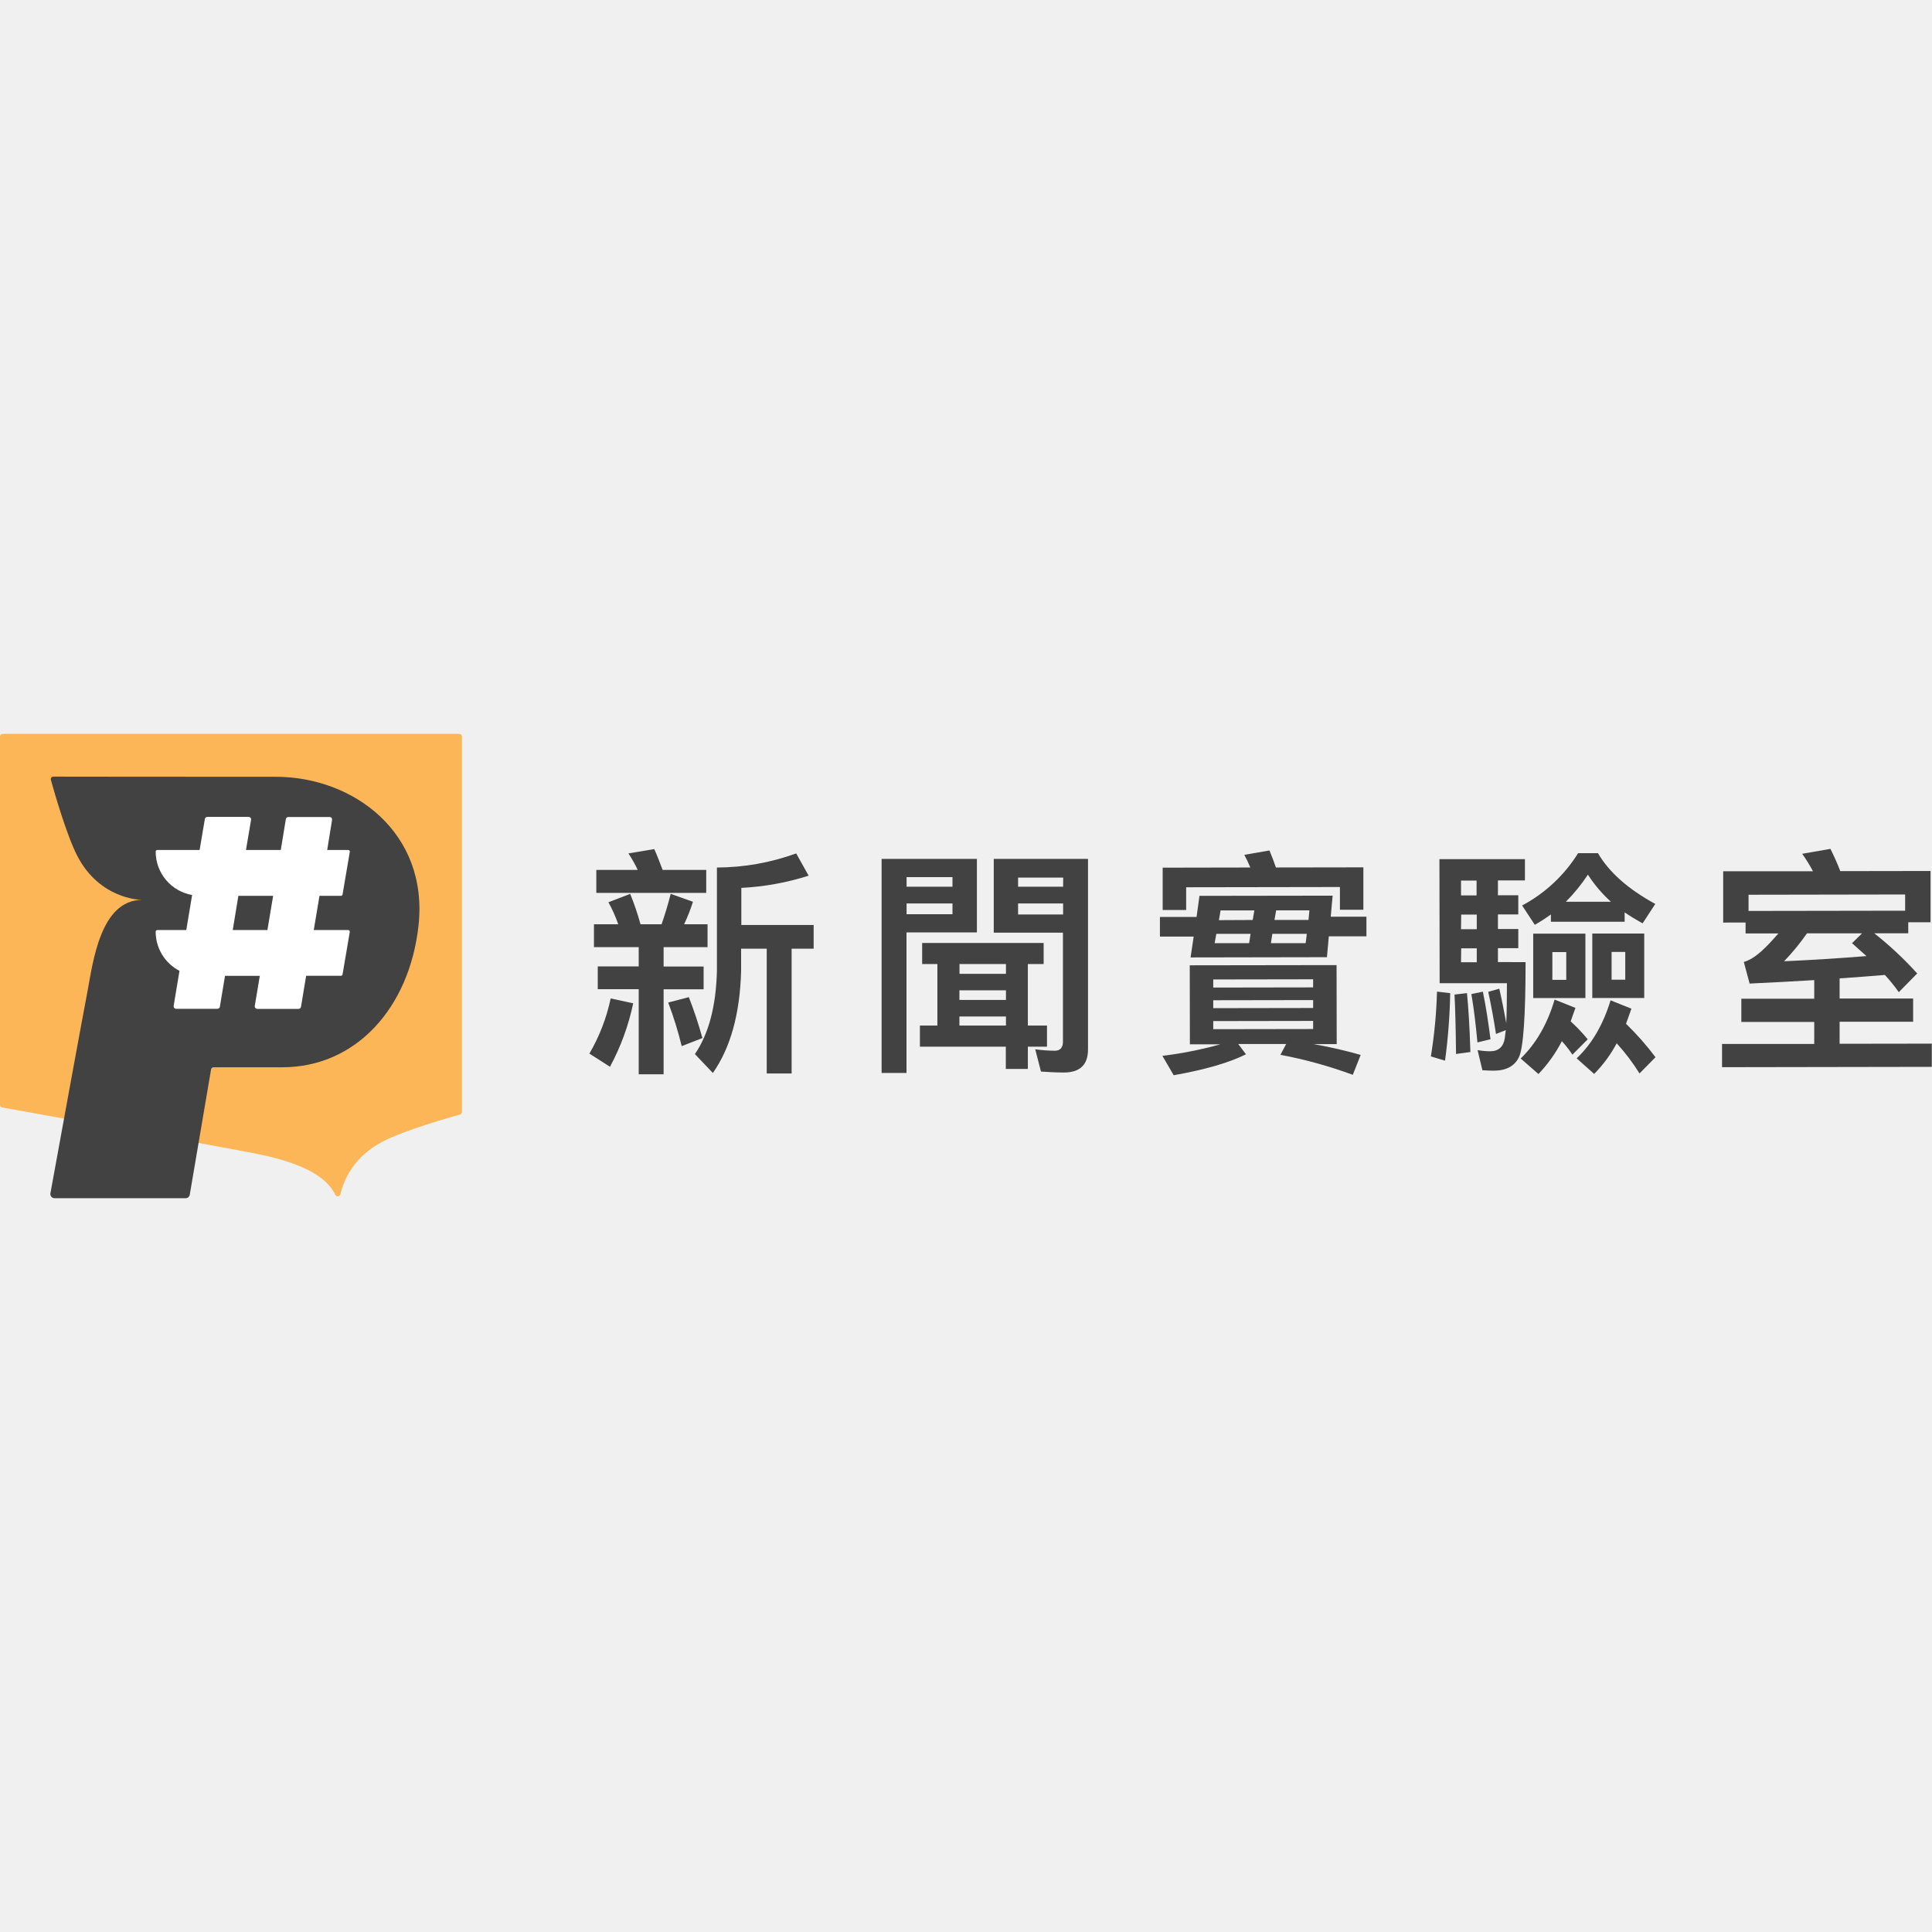
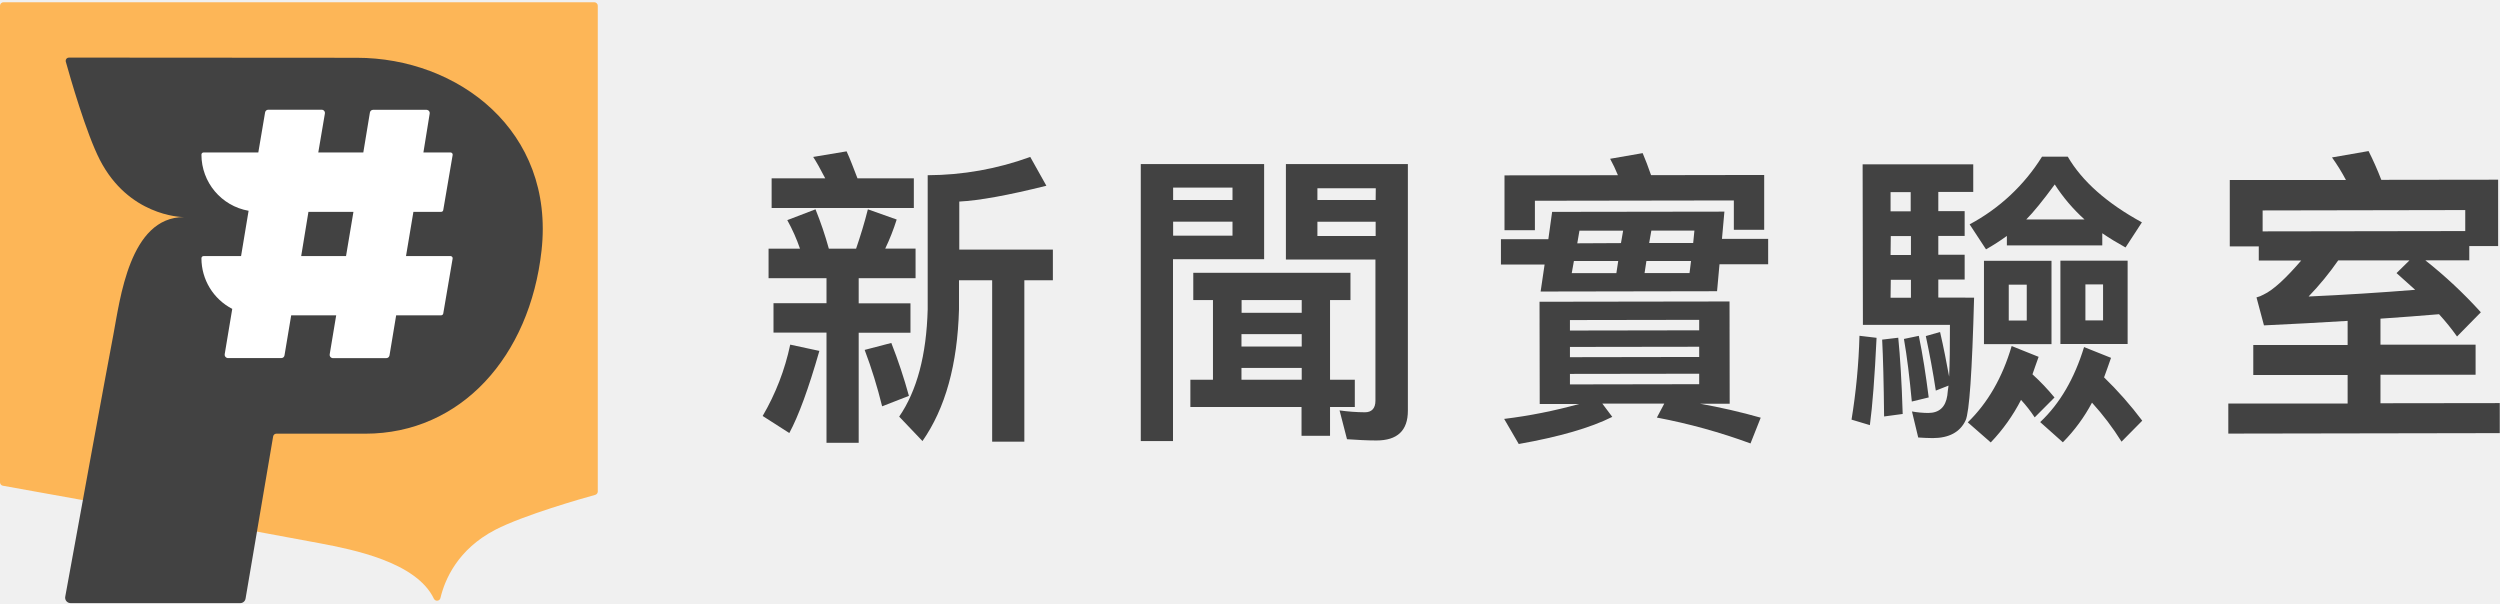
- <svg xmlns="http://www.w3.org/2000/svg" version="1.1" id="圖層_1" x="0px" y="0px" width="800px" height="800px" viewBox="0 0 800 800" enable-background="new 0 0 800 800" xml:space="preserve">
-   <g id="圖層_2">
-     <g id="圖層_4">
-       <path fill="#FDB657" d="M158.509,472.681c8.876-4.617,27.87-10.061,31.983-11.179c0.465-0.141,0.785-0.565,0.794-1.051V304.994    c0-0.617-0.501-1.118-1.118-1.118H1.118c-0.617,0-1.118,0.501-1.118,1.118v152.472c-0.011,0.54,0.365,1.01,0.894,1.118    c9.133,1.632,85.364,15.315,101.73,18.468c9.983,1.923,30.664,5.88,36.254,17.764c0.299,0.54,0.98,0.735,1.52,0.435    c0.252-0.14,0.441-0.372,0.526-0.648C142.333,488.589,146.502,478.908,158.509,472.681z" />
-       <path fill="#424242" d="M88.416,441.938h28.451c30.631,0,52.665-24.717,56.421-58.567c4.27-38.445-26.83-61.72-59.104-61.72    c-47.489,0-84.704-0.056-92.138-0.067c-0.568-0.001-1.029,0.458-1.031,1.026c0,0.091,0.012,0.182,0.036,0.27    c1.386,4.986,6.517,22.917,10.922,31.469c9.133,17.719,25.656,18.278,26.863,18.278c-17.372,0-20.413,26.327-22.559,37.607    c-2.56,13.415-10.71,58.064-15.394,83.843c-0.191,0.938,0.414,1.853,1.351,2.044c0.118,0.024,0.239,0.036,0.359,0.035h54.263    c0.853,0.006,1.584-0.611,1.722-1.453l8.82-51.871C87.466,442.322,87.9,441.94,88.416,441.938z" />
-       <path fill="#FFFFFF" d="M144.211,385.104h-14.287l2.37-14.153h8.865c0.337,0.005,0.627-0.238,0.682-0.57l2.996-17.574    c0.093-0.371-0.132-0.748-0.503-0.841c-0.04-0.01-0.082-0.017-0.123-0.019h-8.72l2.012-12.442    c0.099-0.559-0.275-1.093-0.834-1.192c-0.061-0.011-0.122-0.016-0.183-0.016h-17.093c-0.509,0.003-0.942,0.371-1.028,0.872    l-2.102,12.778h-14.41l2.113-12.487c0.093-0.56-0.287-1.09-0.847-1.182c-0.06-0.01-0.121-0.014-0.182-0.014H85.844    c-0.504-0.001-0.935,0.363-1.017,0.861l-2.169,12.822H65.141c-0.377,0-0.682,0.305-0.682,0.682c0,0.004,0,0.008,0,0.011l0,0    c0.002,8.858,6.367,16.434,15.092,17.965l-2.415,14.499H65.141c-0.377,0-0.682,0.305-0.682,0.682c0,0.004,0,0.008,0,0.011l0,0    c-0.001,6.818,3.803,13.067,9.86,16.199l-2.415,14.533c-0.086,0.574,0.309,1.109,0.883,1.196c0.048,0.007,0.097,0.011,0.146,0.012    h17.093c0.506,0.006,0.939-0.361,1.017-0.861l2.135-12.811h14.399l-2.079,12.487c-0.093,0.567,0.292,1.101,0.858,1.194    c0.053,0.009,0.106,0.013,0.159,0.014h17.093c0.507,0.002,0.941-0.362,1.028-0.861l2.135-12.845h14.388    c0.335,0,0.622-0.24,0.682-0.57l2.996-17.574c0.069-0.37-0.176-0.726-0.546-0.795    C144.264,385.109,144.237,385.106,144.211,385.104z M96.375,385.104l2.325-14.153h14.399l-2.37,14.153H96.375z" />
-       <path fill="#424242" d="M262.195,415.444c-1.926,9.177-5.164,18.029-9.614,26.282l-8.53-5.455    c4.148-7.09,7.126-14.802,8.82-22.839L262.195,415.444z M245.941,392.191v-9.469h10.061c-1.094-3.151-2.456-6.203-4.069-9.122    l9.022-3.466c1.669,4.109,3.095,8.312,4.27,12.588h8.72c1.397-4.058,2.683-8.228,3.779-12.588l9.212,3.275    c-1.006,3.185-2.231,6.296-3.667,9.312h9.715v9.469h-18.2v8.027h16.567v9.424h-16.567v35.203h-10.307v-35.248h-16.959v-9.424    h16.959v-7.982H245.941z M264.073,360.219c-1.121-2.369-2.41-4.656-3.857-6.842l10.698-1.789c1.196,2.582,2.236,5.455,3.477,8.63    h18.043v9.513h-45.51v-9.513H264.073z M290.903,429.82l-8.619,3.354c-1.502-6.12-3.369-12.145-5.59-18.043l8.53-2.236    c2.172,5.539,4.049,11.188,5.623,16.925H290.903z M334.837,362.6c-9.032,2.882-18.4,4.581-27.87,5.053v15.371h29.949v9.815h-9.122    v51.659h-10.307V392.84h-10.609v9.323c-0.492,17.652-4.36,31.626-11.693,42.134l-7.445-7.825    c5.657-8.239,8.731-19.642,9.122-34.309v-42.939c11.196-0.037,22.301-2.016,32.822-5.847L334.837,362.6z" />
-       <path fill="#424242" d="M404.516,386.099h-29.155v58.198h-10.307v-88.639h39.462L404.516,386.099z M394.399,363.193h-19.004v3.969    h19.004V363.193z M375.395,378.564h19.004v-4.472h-19.004V378.564z M381.845,399.19v-8.731h50.306v8.731h-6.54v25.477h7.926v8.731    h-7.926v9.223h-9.122v-9.223h-35.572v-8.731h7.233V399.19H381.845z M397.306,399.19v4.058h19.239v-4.058H397.306z     M416.545,414.058v-3.98h-19.273v3.969L416.545,414.058z M416.545,424.667v-3.767h-19.273v3.767H416.545z M411.492,386.199    v-30.541h39.026v78.925c0,6.35-3.354,9.525-10.061,9.525c-3.175,0-6.339-0.201-9.413-0.402l-2.381-9.223    c2.692,0.383,5.408,0.585,8.127,0.604c2.18,0,3.354-1.297,3.354-3.678v-45.208H411.492z M440.245,363.394h-18.68v3.767h18.647    L440.245,363.394z M421.565,378.665h18.647v-4.561h-18.647V378.665z" />
-       <path fill="#424242" d="M551.812,370.873l-0.783,8.72h14.779v8.127h-15.573l-0.771,8.63l-56.466,0.101l1.274-8.63H480.3v-8.127    h15.17l1.207-8.742L551.812,370.873z M553.445,399.626l0.056,32.721h-9.525c6.555,1.16,13.048,2.652,19.452,4.472l-3.264,8.239    c-9.741-3.583-19.762-6.354-29.96-8.284l2.37-4.472h-19.832l3.186,4.259c-6.942,3.477-16.948,6.372-29.927,8.675l-4.673-8.027    c8.097-0.993,16.108-2.589,23.968-4.773h-12.588l-0.056-32.721L553.445,399.626z M564.545,376.697h-9.715v-9.402l-63.665,0.101    v9.424h-9.726v-17.54l36.287-0.067c-0.727-1.793-1.556-3.544-2.482-5.243l10.408-1.811c0.894,2.079,1.789,4.472,2.683,7.043    l36.209-0.056V376.697z M543.741,408.859v-3.354l-41.363,0.067v3.354L543.741,408.859z M543.741,417.389v-3.275l-41.363,0.067    v3.275L543.741,417.389z M543.741,422.744l-41.363,0.067v3.354l41.363-0.067V422.744z M517.235,390.559l0.592-3.868h-14.175    l-0.693,3.868H517.235z M518.711,380.945l0.693-3.969h-13.985l-0.693,4.036L518.711,380.945z M526.257,390.548h14.388l0.481-3.868    h-14.276L526.257,390.548z M527.733,380.923h14.086l0.391-3.969h-13.784L527.733,380.923z" />
-       <path fill="#424242" d="M600.497,411.252c-0.174,9.349-0.887,18.681-2.135,27.948l-5.869-1.766    c1.445-8.876,2.293-17.84,2.538-26.83L600.497,411.252z M631.71,398.407c0,22.358-0.939,35.494-2.717,39.272    c-1.777,3.779-5.344,5.657-10.497,5.668c-1.487,0-3.074-0.101-4.662-0.19l-2.001-8.328c1.706,0.3,3.433,0.461,5.165,0.481    c3.566,0,5.59-1.889,6.137-5.59c0.101-0.894,0.19-1.979,0.391-3.175l-4.069,1.599c-0.894-5.947-2.001-11.805-3.197-17.451    l4.561-1.297c1.196,5.154,2.091,9.916,2.895,14.276c0.19-4.17,0.279-9.715,0.268-16.556h-27.858l-0.089-51.368h35.404v8.82    h-11.179v6.148h8.429v7.926h-8.429v6.037h8.429v7.937h-8.429v5.757L631.71,398.407z M608.859,435.622l-5.947,0.805    c-0.112-10.609-0.324-18.837-0.626-24.594l5.154-0.604C608.043,417.188,608.546,425.315,608.859,435.622L608.859,435.622z     M604.98,364.635v6.148h6.439v-6.148H604.98z M604.98,384.757h6.517v-6.048h-6.45L604.98,384.757z M604.98,398.441h6.517v-5.757    h-6.45L604.98,398.441z M617.132,430.346l-5.355,1.297c-0.704-7.535-1.509-14.276-2.515-20.022l4.762-0.995    c1.252,6.048,2.258,12.599,3.164,19.731L617.132,430.346z M637.042,444.733l-7.356-6.428c6.339-6.16,11.09-14.298,14.041-24.415    l8.63,3.454c-0.682,1.979-1.375,3.767-1.968,5.59c2.53,2.298,4.888,4.779,7.054,7.423l-6.339,6.361    c-1.3-1.98-2.762-3.85-4.371-5.59C644.171,436.103,640.907,440.685,637.042,444.733z M635.544,382.969l-5.265-8.027    c9.494-5.055,17.487-12.524,23.174-21.654h8.228c4.595,7.881,12.521,14.902,23.733,21.017l-5.243,8.038    c-2.683-1.487-5.165-2.974-7.445-4.55v3.89h-30.53v-3.03c-2.132,1.556-4.353,2.986-6.652,4.282L635.544,382.969z M656.482,386.602    v26.673h-21.609v-26.673H656.482z M648.556,394.248h-5.757v11.481h5.757L648.556,394.248z M657.5,362.209    c-2.657,4.017-5.705,7.762-9.1,11.179h18.647c-3.66-3.297-6.863-7.068-9.525-11.213L657.5,362.209z M660.116,444.7l-7.255-6.473    c6.339-5.958,10.978-13.996,14.041-24.013l8.63,3.454c-0.794,2.18-1.476,4.27-2.236,6.249c4.432,4.291,8.518,8.926,12.219,13.862    l-6.629,6.707c-2.765-4.436-5.927-8.611-9.446-12.476c-2.472,4.646-5.605,8.908-9.301,12.655L660.116,444.7z M680.842,386.568    v26.673h-21.509v-26.673H680.842z M672.983,394.17h-5.657v11.503h5.657V394.17z" />
-       <path fill="#424242" d="M713.53,382.007v-21.24h37.182c-1.326-2.509-2.82-4.925-4.472-7.233l11.704-2.035    c1.386,2.772,2.784,5.847,4.08,9.212l37.372-0.056v21.24h-9.223v4.561h-14.075c6.38,5.038,12.326,10.602,17.775,16.635    l-7.624,7.747c-1.765-2.497-3.688-4.88-5.757-7.132c-6.148,0.503-12.398,1.006-18.747,1.42v8.328h30.441v9.625h-30.441v9.122    l38.177-0.056v9.614l-86.862,0.145v-9.625h38.177v-9.122h-30.184v-9.614h30.184v-7.702c-8.72,0.514-17.641,1.028-26.763,1.431    l-2.392-8.943c0.78-0.202,1.532-0.502,2.236-0.894c3.164-1.487,7.121-5.165,12.073-10.922h-13.583v-4.516L713.53,382.007z     M788.877,370.381l-64.839,0.112v6.707l64.839-0.101V370.381z M738.75,398.038c11.403-0.514,22.794-1.23,34.107-2.146l-5.97-5.344    l4.147-4.069h-22.805C745.381,390.577,742.211,394.443,738.75,398.038z" />
+ <svg xmlns="http://www.w3.org/2000/svg" xmlns:xlink="http://www.w3.org/1999/xlink" version="1.1" preserveAspectRatio="xMidYMid meet" viewBox="0 0 800 193" width="800" height="193">
+   <defs>
+     <path d="M190.49 158.35C190.96 158.2 191.28 157.78 191.29 157.29C191.29 141.75 191.29 17.38 191.29 1.84C191.29 1.22 190.79 0.72 190.17 0.72C171.26 0.72 20.02 0.72 1.12 0.72C0.5 0.72 0 1.22 0 1.84C0 17.09 0 139.06 0 154.31C-0.01 154.85 0.37 155.32 0.89 155.43C10.03 157.06 86.26 170.74 102.62 173.9C112.61 175.82 133.29 179.78 138.88 191.66C139.18 192.2 139.86 192.39 140.4 192.09C140.65 191.95 140.84 191.72 140.92 191.45C142.33 185.43 146.5 175.75 158.51 169.52C167.39 164.91 186.38 159.46 190.49 158.35Z" id="d1Umkk2lZz" />
+     <path d="M116.87 138.78C147.5 138.78 169.53 114.06 173.29 80.21C177.56 41.77 146.46 18.49 114.18 18.49C66.7 18.49 29.48 18.44 22.05 18.43C21.48 18.43 21.02 18.89 21.02 19.45C21.02 19.54 21.03 19.64 21.05 19.72C22.44 24.71 27.57 42.64 31.97 51.19C41.11 68.91 57.63 69.47 58.84 69.47C41.46 69.47 38.42 95.8 36.28 107.08C33.72 120.49 25.57 165.14 20.88 190.92C20.69 191.86 21.3 192.77 22.23 192.96C22.35 192.99 22.47 193 22.59 193C28.02 193 71.43 193 76.86 193C77.71 193.01 78.44 192.39 78.58 191.55C79.46 186.36 86.52 144.86 87.4 139.68C87.47 139.17 87.9 138.78 88.42 138.78C94.11 138.78 114.02 138.78 116.87 138.78Z" id="gZ32YWNbk" />
+     <path d="M129.92 81.95L132.29 67.79C137.61 67.79 140.57 67.79 141.16 67.79C141.5 67.8 141.79 67.56 141.84 67.22C142.14 65.47 144.54 51.41 144.84 49.65C144.93 49.28 144.71 48.9 144.33 48.81C144.29 48.8 144.25 48.79 144.21 48.79C143.63 48.79 140.72 48.79 135.49 48.79C136.7 41.33 137.37 37.18 137.5 36.35C137.6 35.79 137.23 35.26 136.67 35.16C136.61 35.15 136.55 35.14 136.49 35.14C134.78 35.14 121.1 35.14 119.39 35.14C118.88 35.14 118.45 35.51 118.37 36.01C118.23 36.86 117.52 41.12 116.26 48.79L101.85 48.79C103.12 41.3 103.83 37.14 103.97 36.3C104.06 35.74 103.68 35.21 103.12 35.12C103.06 35.11 103 35.11 102.94 35.11C101.23 35.11 87.55 35.11 85.84 35.11C85.34 35.11 84.91 35.47 84.83 35.97C84.68 36.82 83.96 41.1 82.66 48.79C72.15 48.79 66.31 48.79 65.14 48.79C64.76 48.79 64.46 49.1 64.46 49.47C64.46 49.48 64.46 49.48 64.46 49.48C64.46 49.48 64.46 49.48 64.46 49.48C64.46 58.34 70.83 65.92 79.55 67.45C79.39 68.42 78.59 73.25 77.14 81.95C69.94 81.95 65.94 81.95 65.14 81.95C64.76 81.95 64.46 82.25 64.46 82.63C64.46 82.63 64.46 82.64 64.46 82.64C64.46 82.64 64.46 82.64 64.46 82.64C64.46 89.46 68.26 95.71 74.32 98.84C74.08 100.29 72.15 111.92 71.9 113.37C71.82 113.95 72.21 114.48 72.79 114.57C72.84 114.58 72.88 114.58 72.93 114.58C74.64 114.58 88.32 114.58 90.03 114.58C90.53 114.59 90.97 114.22 91.04 113.72C91.19 112.87 91.9 108.6 93.18 100.91L107.58 100.91C106.33 108.4 105.64 112.56 105.5 113.4C105.41 113.96 105.79 114.5 106.36 114.59C106.41 114.6 106.46 114.6 106.52 114.6C108.22 114.6 121.9 114.6 123.61 114.6C124.12 114.61 124.55 114.24 124.64 113.74C124.78 112.89 125.49 108.6 126.77 100.9C135.4 100.9 140.2 100.9 141.16 100.9C141.49 100.9 141.78 100.66 141.84 100.33C142.14 98.57 144.54 84.51 144.84 82.75C144.91 82.38 144.66 82.03 144.29 81.96C144.26 81.95 144.24 81.95 144.21 81.95C142.31 81.95 137.54 81.95 129.92 81.95ZM98.7 67.79L113.1 67.79L110.73 81.95L96.38 81.95L98.7 67.79Z" id="eHwgm70GJ" />
+     <path d="M252.58 138.57C251.73 138.02 244.9 133.66 244.05 133.11C248.2 126.02 251.18 118.31 252.87 110.28C253.49 110.41 256.6 111.08 262.2 112.29C258.75 124.31 255.55 133.07 252.58 138.57ZM245.94 79.57C251.98 79.57 255.33 79.57 256 79.57C254.91 76.41 253.55 73.36 251.93 70.44C252.84 70.1 260.05 67.32 260.96 66.98C262.62 71.09 264.05 75.29 265.23 79.57C266.1 79.57 273.07 79.57 273.95 79.57C275.34 75.51 276.63 71.34 277.72 66.98C278.65 67.31 286.02 69.93 286.94 70.25C285.93 73.44 284.71 76.55 283.27 79.56C283.92 79.56 287.16 79.56 292.98 79.56L292.98 89.03L274.78 89.03L274.78 97.06L291.35 97.06L291.35 106.48L274.78 106.48L274.78 141.69L264.48 141.69L264.48 106.44L247.52 106.44L247.52 97.02L264.48 97.02L264.48 89.03L245.94 89.03L245.94 79.57ZM260.22 50.22C261.29 50.04 269.84 48.61 270.91 48.43C272.11 51.01 273.15 53.89 274.39 57.06C275.59 57.06 281.61 57.06 292.43 57.06L292.43 66.57L246.92 66.57L246.92 57.06L264.07 57.06C262.47 53.96 261.18 51.68 260.22 50.22ZM282.28 130.02C280.78 123.9 278.92 117.87 276.69 111.97C277.55 111.75 284.37 109.96 285.22 109.74C287.4 115.28 289.27 120.93 290.85 126.66C290.85 126.66 290.87 126.66 290.9 126.66C285.73 128.68 282.86 129.79 282.28 130.02ZM306.97 64.5C306.97 65.52 306.97 70.65 306.97 79.87L336.92 79.87L336.92 89.68L327.79 89.68L327.79 141.34L317.49 141.34L317.49 89.68L306.88 89.68C306.88 95.28 306.88 98.39 306.88 99.01C306.39 116.66 302.52 130.63 295.19 141.14C294.44 140.36 288.48 134.1 287.74 133.32C293.4 125.08 296.47 113.67 296.86 99.01C296.86 94.71 296.86 60.36 296.86 56.07C308.06 56.03 319.16 54.05 329.68 50.22C330.03 50.84 331.75 53.91 334.84 59.44C322.57 62.5 313.28 64.18 306.97 64.5Z" id="ch1KZoBHf" />
+     <path d="M375.36 82.94L375.36 141.14L365.05 141.14L365.05 52.5L404.52 52.5L404.52 82.94L375.36 82.94ZM375.4 60.04L375.4 64.01L394.4 64.01L394.4 60.04L375.4 60.04ZM394.4 75.41L394.4 70.94L375.4 70.94L375.4 75.41L394.4 75.41ZM381.85 87.3L432.15 87.3L432.15 96.03L425.61 96.03L425.61 121.51L433.54 121.51L433.54 130.24L425.61 130.24L425.61 139.46L416.49 139.46L416.49 130.24L380.92 130.24L380.92 121.51L388.15 121.51L388.15 96.03L381.85 96.03L381.85 87.3ZM397.31 100.09L416.55 100.09L416.55 96.03L397.31 96.03L397.31 100.09ZM416.55 106.92L397.27 106.92L397.27 110.89L416.55 110.9L416.55 106.92ZM416.55 117.74L397.27 117.74L397.27 121.51L416.55 121.51L416.55 117.74ZM411.49 52.5L450.52 52.5C450.52 99.86 450.52 126.17 450.52 131.43C450.52 137.78 447.16 140.95 440.46 140.95C437.28 140.95 434.12 140.75 431.04 140.55C430.81 139.63 428.9 132.25 428.66 131.33C431.36 131.71 434.07 131.91 436.79 131.93C438.97 131.93 440.14 130.63 440.14 128.25C440.14 125.24 440.14 110.17 440.14 83.04L411.49 83.04L411.49 52.5ZM421.57 60.24L421.57 64L440.21 64L440.25 60.24L421.57 60.24ZM440.21 75.51L440.21 70.95L421.57 70.95L421.57 75.51L440.21 75.51Z" id="m1wmyE0IDj" />
+     <path d="M551.03 76.44L565.81 76.44L565.81 84.56L550.24 84.56L549.46 93.19L493 93.29L494.27 84.66L480.3 84.66L480.3 76.54L495.47 76.54L496.68 67.8L551.81 67.72L551.03 76.44ZM553.5 129.19C547.79 129.19 544.61 129.19 543.98 129.19C550.53 130.35 557.02 131.84 563.43 133.66C563.1 134.49 560.49 141.08 560.16 141.9C550.42 138.32 540.4 135.55 530.2 133.62C530.36 133.32 531.15 131.83 532.57 129.15L512.74 129.15C514.65 131.7 515.72 133.12 515.93 133.4C508.99 136.88 498.98 139.78 486 142.08C485.53 141.28 481.8 134.86 481.33 134.05C489.43 133.06 497.44 131.46 505.3 129.28C504.46 129.28 500.26 129.28 492.71 129.28L492.65 96.56L553.45 96.47L553.5 129.19ZM554.83 73.54L554.83 64.14L491.17 64.24L491.17 73.66L481.44 73.66L481.44 56.12C503.21 56.08 515.31 56.06 517.73 56.06C517 54.26 516.17 52.51 515.24 50.81C516.29 50.63 524.61 49.18 525.65 49C526.55 51.08 527.44 53.47 528.34 56.05C530.75 56.04 542.82 56.02 564.54 55.99L564.54 73.54L554.83 73.54ZM543.74 102.35L502.38 102.42L502.38 105.77L543.74 105.7L543.74 102.35ZM543.74 110.96L502.38 111.02L502.38 114.3L543.74 114.23L543.74 110.96ZM502.38 119.65L502.38 123.01L543.74 122.94L543.74 119.59L502.38 119.65ZM517.83 83.53L503.65 83.53L502.96 87.4L517.24 87.4L517.83 83.53ZM519.4 73.82L505.42 73.82L504.73 77.86L518.71 77.79L519.4 73.82ZM540.65 87.39L541.13 83.52L526.85 83.52L526.26 87.39L540.65 87.39ZM541.82 77.77L542.21 73.8L528.43 73.8L527.73 77.77L541.82 77.77Z" id="i4yvye13x" />
+     <path d="M598.36 136.04C597.78 135.87 593.08 134.45 592.49 134.28C593.94 125.4 594.79 116.44 595.03 107.45C595.4 107.49 597.22 107.71 600.5 108.1C599.91 120.55 599.19 129.87 598.36 136.04ZM628.99 134.52C627.22 138.3 623.65 140.18 618.5 140.19C617.01 140.19 615.42 140.09 613.83 140C613.63 139.17 612.03 132.51 611.83 131.67C613.54 131.97 615.27 132.13 617 132.15C620.56 132.15 622.59 130.26 623.14 126.56C623.24 125.67 623.33 124.58 623.53 123.39C623.12 123.55 619.86 124.83 619.46 124.99C618.56 119.04 617.46 113.18 616.26 107.54C616.72 107.41 620.37 106.37 620.82 106.24C622.02 111.39 622.91 116.16 623.72 120.52C623.91 116.35 624 110.8 623.98 103.96C622.13 103.96 612.84 103.96 596.13 103.96L596.04 52.59L631.44 52.59L631.44 61.41L620.26 61.41L620.26 67.56L628.69 67.56L628.69 75.49L620.26 75.49L620.26 81.52L628.69 81.52L628.69 89.46L620.26 89.46L620.26 95.22L631.71 95.25C631.08 118.91 630.18 132 628.99 134.52ZM602.91 133.27C602.8 122.66 602.59 114.43 602.29 108.68C602.8 108.62 606.92 108.13 607.44 108.07C608.04 114.03 608.55 122.16 608.86 132.47C608.86 132.47 608.86 132.47 608.86 132.47C605.29 132.95 603.31 133.22 602.91 133.27ZM604.98 67.63L611.42 67.63L611.42 61.48L604.98 61.48L604.98 67.63ZM611.5 81.6L611.5 75.55L605.05 75.55L604.98 81.6L611.5 81.6ZM611.5 95.28L611.5 89.53L605.05 89.53L604.98 95.28L611.5 95.28ZM611.78 128.49C611.07 120.95 610.27 114.21 609.26 108.46C609.74 108.37 613.55 107.57 614.02 107.47C615.28 113.52 616.28 120.07 617.19 127.2C617.18 127.2 617.17 127.2 617.13 127.19C613.92 127.97 612.13 128.4 611.78 128.49ZM629.69 135.15C636.03 128.99 640.78 120.85 643.73 110.73C644.59 111.08 651.49 113.84 652.36 114.19C651.68 116.17 650.98 117.95 650.39 119.78C652.92 122.08 655.28 124.56 657.44 127.2C656.81 127.84 651.74 132.93 651.1 133.56C649.8 131.58 648.34 129.71 646.73 127.97C644.17 132.95 640.91 137.53 637.04 141.58C635.57 140.29 630.42 135.79 629.69 135.15ZM630.28 71.79C639.77 66.73 647.77 59.26 653.45 50.13C654.28 50.13 660.86 50.13 661.68 50.13C666.28 58.01 674.2 65.03 685.41 71.15C684.89 71.95 680.7 78.38 680.17 79.19C677.49 77.7 675.01 76.21 672.73 74.64C672.73 74.9 672.73 76.19 672.73 78.53L642.2 78.53C642.2 76.71 642.2 75.7 642.2 75.5C640.06 77.05 637.84 78.48 635.54 79.78C635.54 79.78 635.54 79.79 635.54 79.81C632.39 75 630.63 72.32 630.28 71.79ZM656.48 110.12L634.87 110.12L634.87 83.45L656.48 83.45L656.48 110.12ZM642.8 91.09L642.8 102.57L648.56 102.57L648.56 91.09L642.8 91.09ZM648.4 70.23C650.26 70.23 665.18 70.23 667.05 70.23C663.39 66.93 660.18 63.16 657.52 59.02C657.52 59.02 657.51 59.03 657.5 59.05C653.7 64.23 650.66 67.95 648.4 70.23ZM652.86 135.07C659.2 129.11 663.84 121.07 666.9 111.06C667.77 111.4 674.67 114.17 675.53 114.51C674.74 116.69 674.06 118.78 673.3 120.76C677.73 125.05 681.81 129.69 685.52 134.62C684.85 135.29 679.55 140.66 678.89 141.33C676.12 136.89 672.96 132.72 669.44 128.85C666.97 133.5 663.84 137.76 660.14 141.51C660.14 141.51 660.13 141.52 660.12 141.54C655.76 137.66 653.34 135.5 652.86 135.07ZM680.84 110.08L659.33 110.08L659.33 83.41L680.84 83.41L680.84 110.08ZM667.33 91.01L667.33 102.52L672.98 102.52L672.98 91.01L667.33 91.01Z" id="cKFFtdww8" />
+     <path d="M713.53 57.61C735.84 57.61 748.23 57.61 750.71 57.61C749.39 55.1 747.89 52.69 746.24 50.38C747.41 50.17 756.77 48.55 757.94 48.34C759.33 51.11 760.73 54.19 762.02 57.55C764.52 57.55 776.97 57.53 799.4 57.5L799.4 78.74L790.17 78.74L790.17 83.3C781.73 83.3 777.04 83.3 776.1 83.3C782.48 88.34 788.42 93.9 793.87 99.93C793.11 100.71 787.01 106.91 786.25 107.68C784.48 105.18 782.56 102.8 780.49 100.55C774.34 101.05 768.09 101.56 761.75 101.97C761.75 102.53 761.75 105.3 761.75 110.3L792.19 110.3L792.19 119.92L761.75 119.92L761.75 129.04L799.92 128.99L799.92 138.6L713.06 138.75L713.06 129.12L751.24 129.12L751.24 120L721.05 120L721.05 110.39L751.24 110.39C751.24 105.77 751.24 103.2 751.24 102.68C742.52 103.2 733.6 103.71 724.47 104.12C724.24 103.22 722.32 96.07 722.08 95.17C722.86 94.97 723.61 94.67 724.32 94.28C727.48 92.79 731.44 89.11 736.39 83.36C735.49 83.36 730.96 83.36 722.81 83.36L722.81 78.84L713.53 78.85L713.53 57.61ZM724.04 67.34L724.04 74.04L788.88 73.94L788.88 67.22L724.04 67.34ZM772.86 92.74C772.46 92.38 770.47 90.6 766.89 87.39L771.03 83.32C757.35 83.32 749.75 83.32 748.23 83.32C745.38 87.42 742.21 91.29 738.75 94.88C750.15 94.37 761.54 93.65 772.86 92.74Z" id="aL8FxJnm0" />
+   </defs>
+   <g>
+     <g>
+       <g>
+         <use xlink:href="#d1Umkk2lZz" opacity="1" fill="#fdb657" fill-opacity="1" />
+         <g>
+           <use xlink:href="#d1Umkk2lZz" opacity="1" fill-opacity="0" stroke="#000000" stroke-width="1" stroke-opacity="0" />
+         </g>
+       </g>
+       <g>
+         <use xlink:href="#gZ32YWNbk" opacity="1" fill="#424242" fill-opacity="1" />
+         <g>
+           <use xlink:href="#gZ32YWNbk" opacity="1" fill-opacity="0" stroke="#000000" stroke-width="1" stroke-opacity="0" />
+         </g>
+       </g>
+       <g>
+         <use xlink:href="#eHwgm70GJ" opacity="1" fill="#ffffff" fill-opacity="1" />
+         <g>
+           <use xlink:href="#eHwgm70GJ" opacity="1" fill-opacity="0" stroke="#000000" stroke-width="1" stroke-opacity="0" />
+         </g>
+       </g>
+       <g>
+         <use xlink:href="#ch1KZoBHf" opacity="1" fill="#424242" fill-opacity="1" />
+         <g>
+           <use xlink:href="#ch1KZoBHf" opacity="1" fill-opacity="0" stroke="#000000" stroke-width="1" stroke-opacity="0" />
+         </g>
+       </g>
+       <g>
+         <use xlink:href="#m1wmyE0IDj" opacity="1" fill="#424242" fill-opacity="1" />
+         <g>
+           <use xlink:href="#m1wmyE0IDj" opacity="1" fill-opacity="0" stroke="#000000" stroke-width="1" stroke-opacity="0" />
+         </g>
+       </g>
+       <g>
+         <use xlink:href="#i4yvye13x" opacity="1" fill="#424242" fill-opacity="1" />
+         <g>
+           <use xlink:href="#i4yvye13x" opacity="1" fill-opacity="0" stroke="#000000" stroke-width="1" stroke-opacity="0" />
+         </g>
+       </g>
+       <g>
+         <use xlink:href="#cKFFtdww8" opacity="1" fill="#424242" fill-opacity="1" />
+         <g>
+           <use xlink:href="#cKFFtdww8" opacity="1" fill-opacity="0" stroke="#000000" stroke-width="1" stroke-opacity="0" />
+         </g>
+       </g>
+       <g>
+         <use xlink:href="#aL8FxJnm0" opacity="1" fill="#424242" fill-opacity="1" />
+         <g>
+           <use xlink:href="#aL8FxJnm0" opacity="1" fill-opacity="0" stroke="#000000" stroke-width="1" stroke-opacity="0" />
+         </g>
+       </g>
    </g>
  </g>
</svg>
